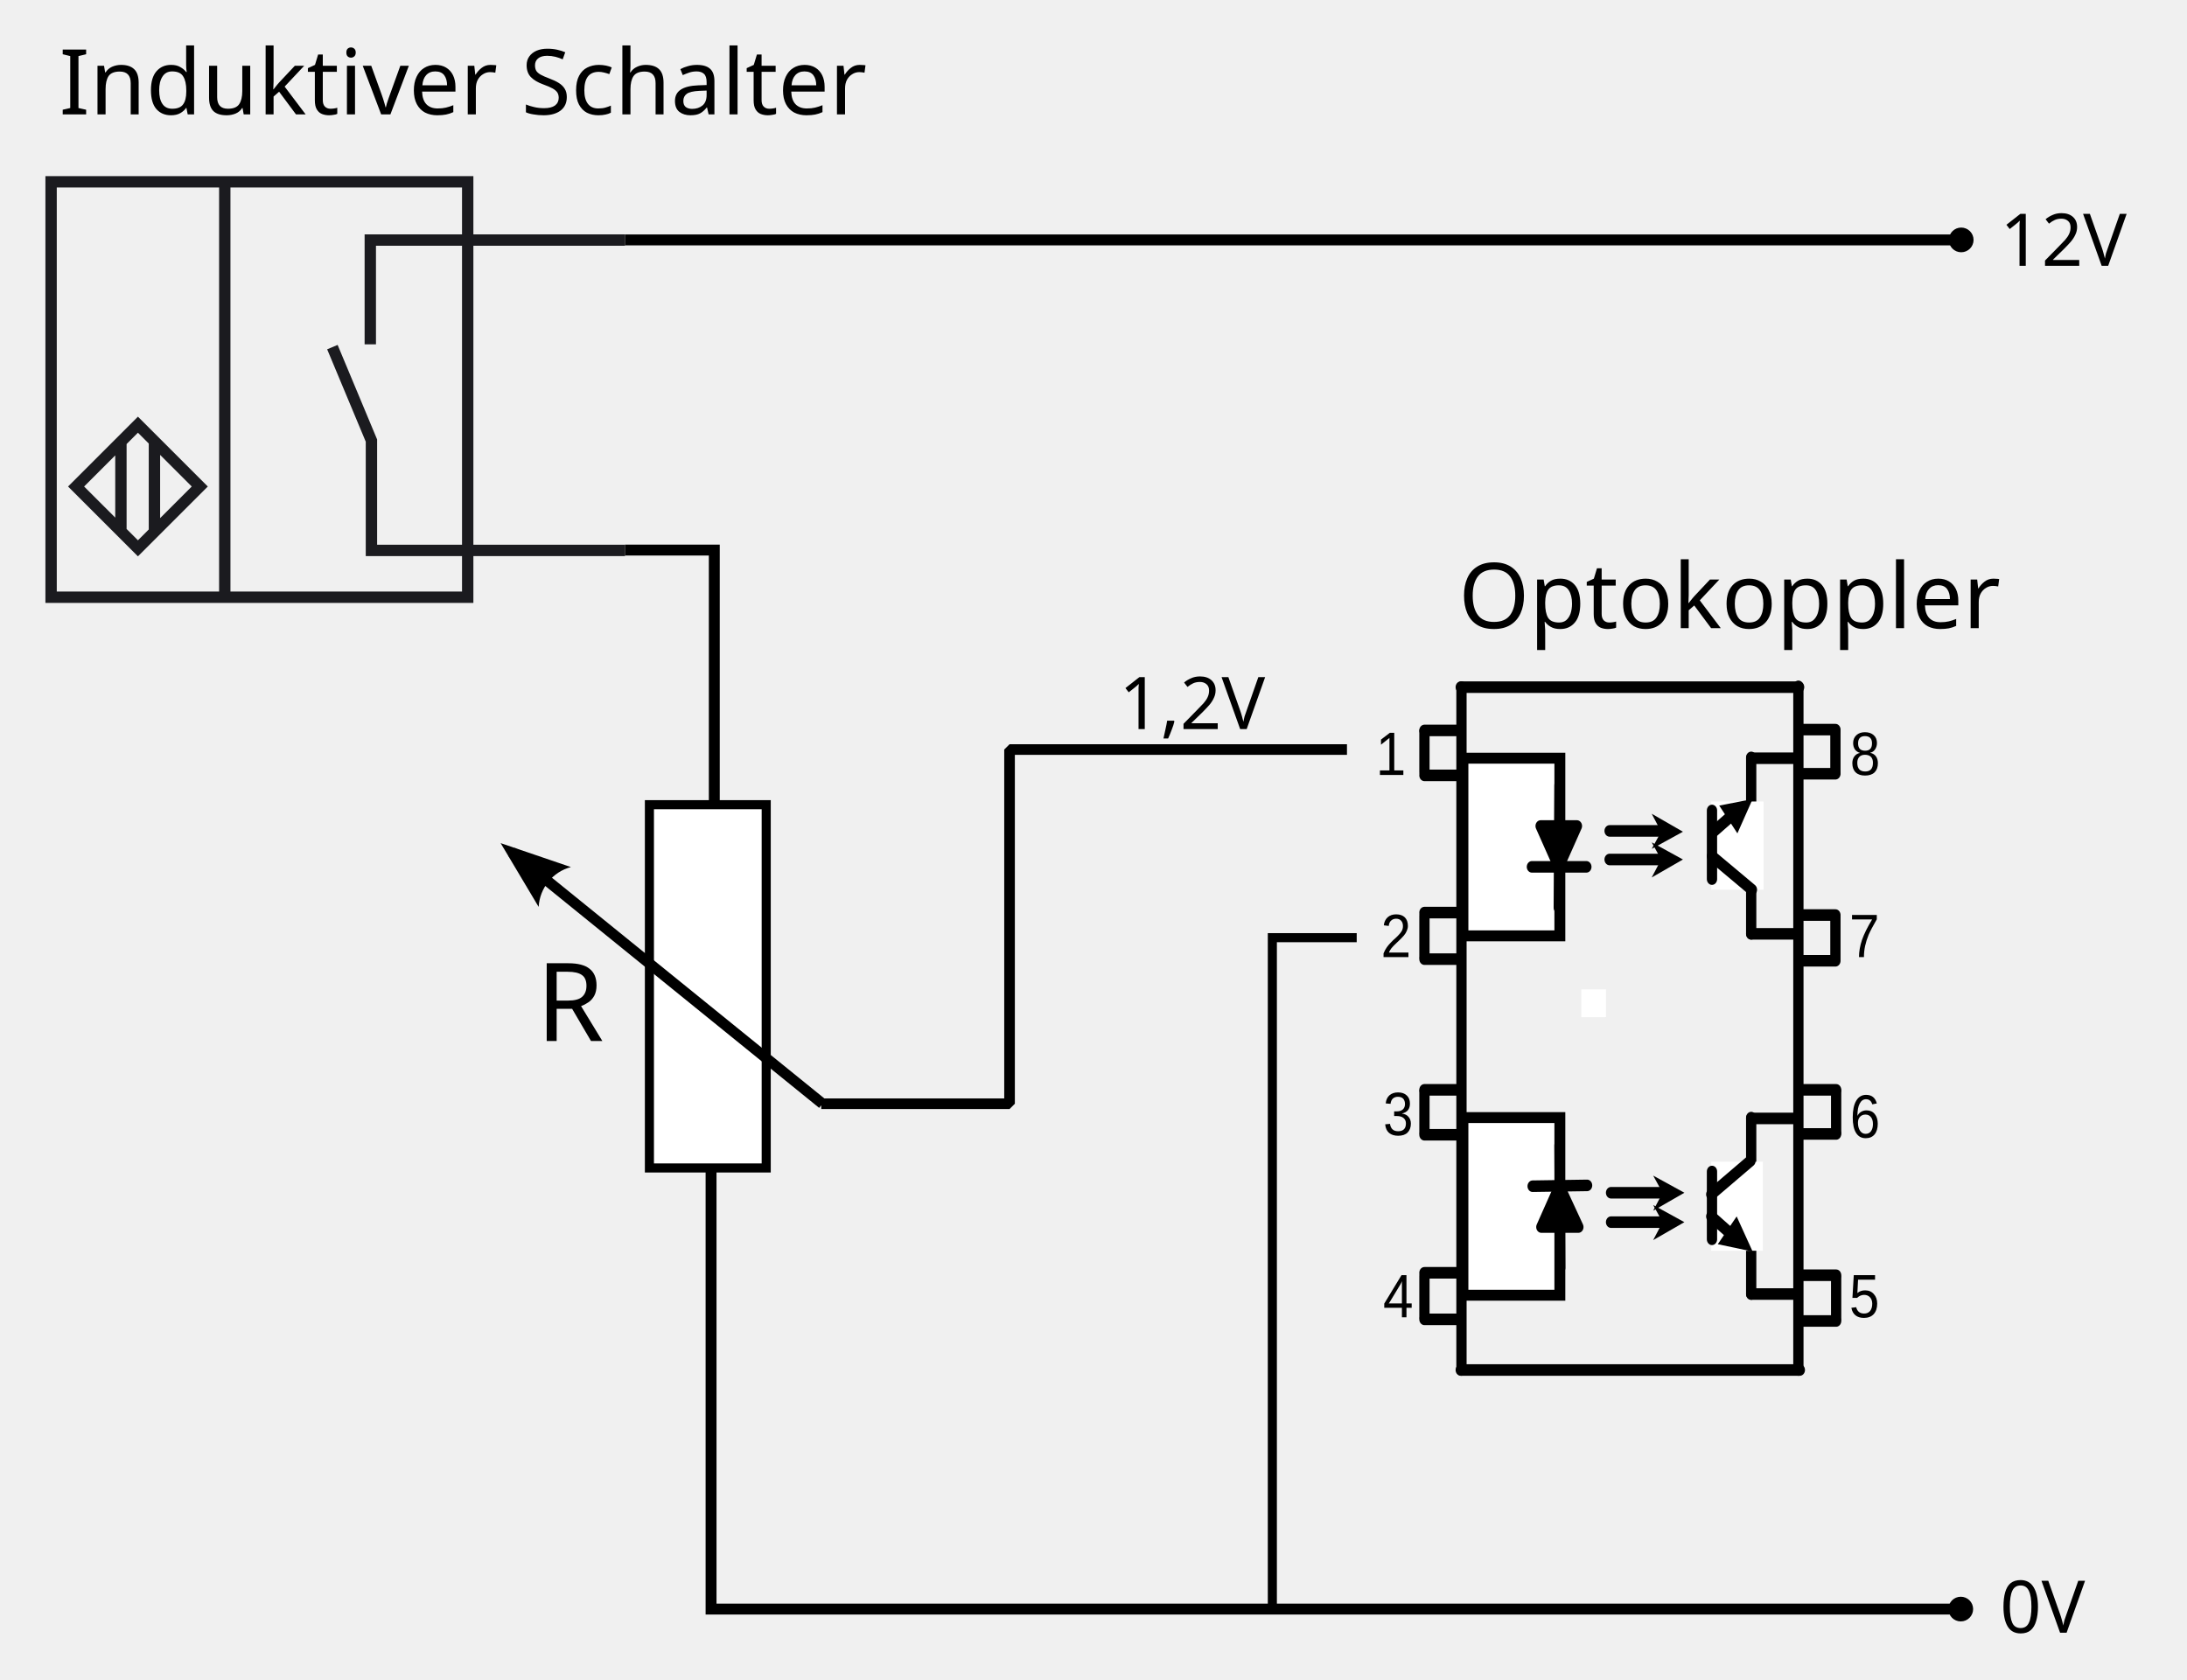
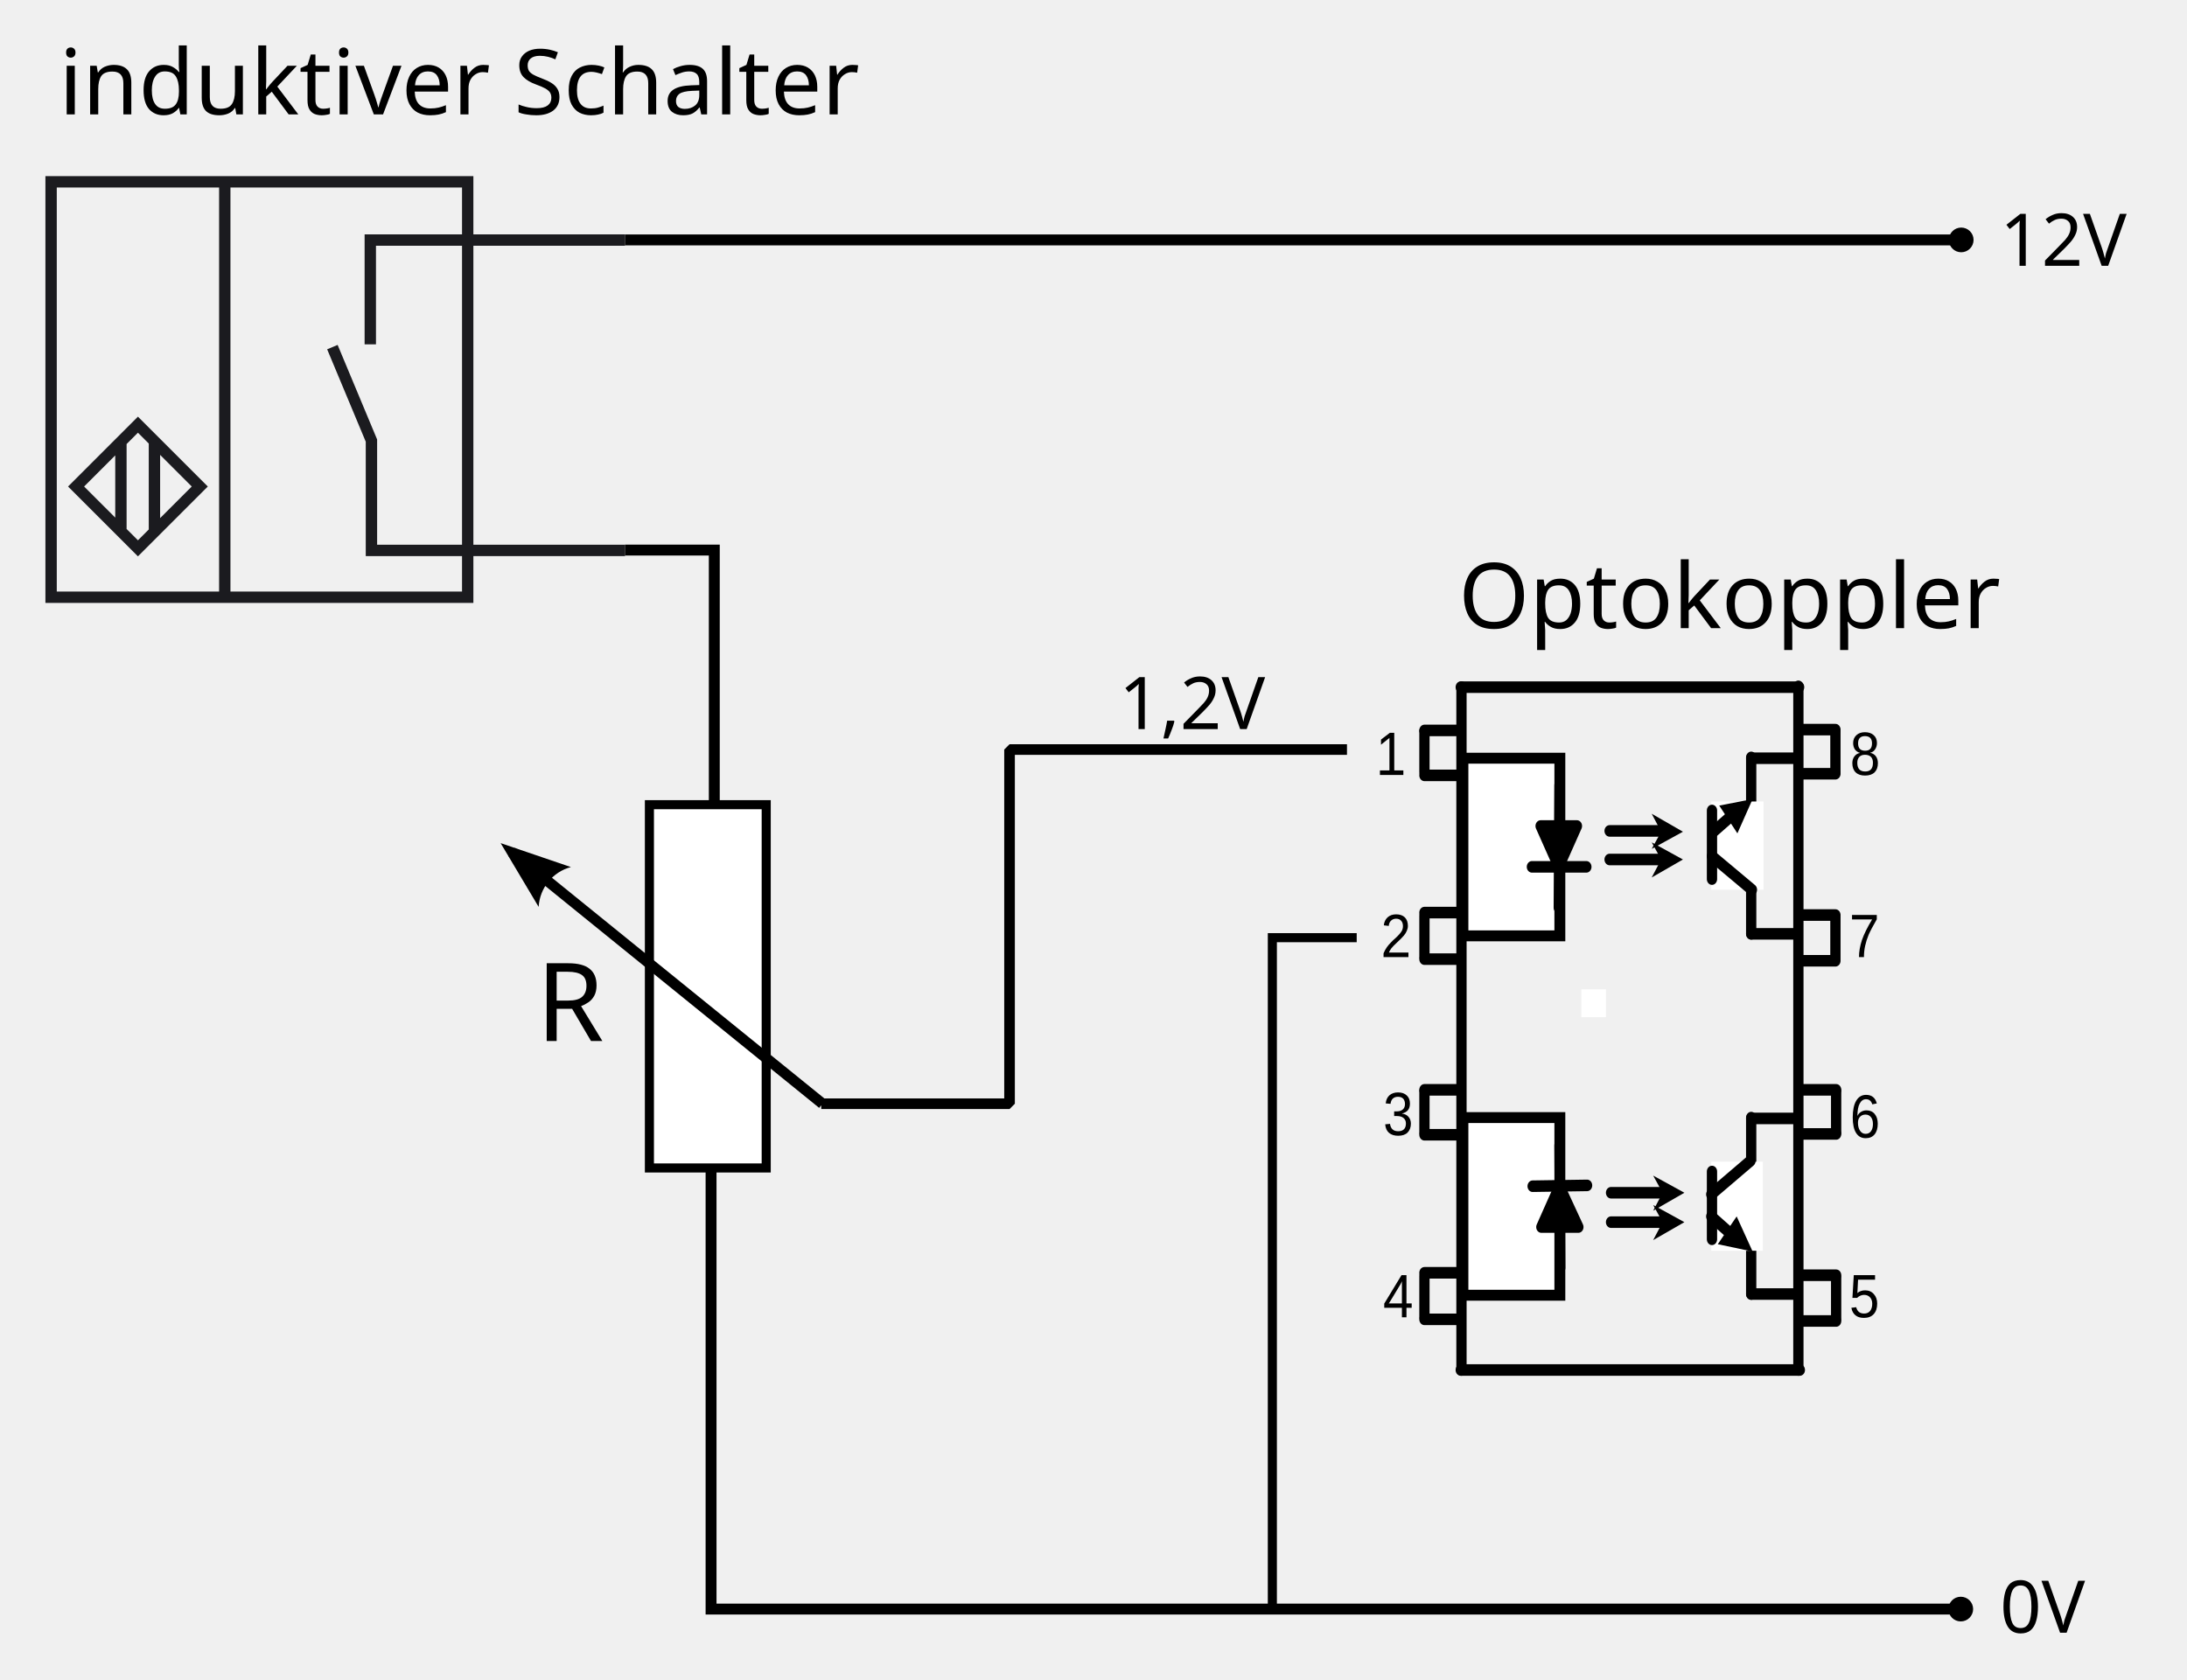
<svg xmlns="http://www.w3.org/2000/svg" width="240.739" height="184.891" id="svg8046" version="1.1">
  <defs id="defs8048">
    <marker orient="auto" refY="0" refX="0" id="Arrow2Mstart" style="overflow:visible">
      <path id="path4110" style="font-size:12px;fill-rule:evenodd;stroke-width:0.625;stroke-linejoin:round" d="M 8.719,4.034 -2.207,0.016 8.719,-4.002 c -1.745,2.372 -1.735,5.617 -6e-7,8.035 z" transform="scale(0.6,0.6)" />
    </marker>
    <marker orient="auto" refY="0" refX="0" id="Arrow2Sstart" style="overflow:visible">
      <path id="path4116" style="font-size:12px;fill-rule:evenodd;stroke-width:0.625;stroke-linejoin:round" d="M 8.719,4.034 -2.207,0.016 8.719,-4.002 c -1.745,2.372 -1.735,5.617 -6e-7,8.035 z" transform="matrix(0.3,0,0,0.3,-0.69,0)" />
    </marker>
    <marker orient="auto" refY="0" refX="0" id="DotS" style="overflow:visible">
      <path id="path4154" d="m -2.5,-1 c 0,2.76 -2.24,5 -5,5 -2.76,0 -5,-2.24 -5,-5 0,-2.76 2.24,-5 5,-5 2.76,0 5,2.24 5,5 z" style="fill-rule:evenodd;stroke:#000000;stroke-width:1pt;marker-start:none;marker-end:none" transform="matrix(0.2,0,0,0.2,1.48,0.2)" />
    </marker>
    <marker orient="auto" refY="0" refX="0" id="DotM" style="overflow:visible">
      <path id="path4151" d="m -2.5,-1 c 0,2.76 -2.24,5 -5,5 -2.76,0 -5,-2.24 -5,-5 0,-2.76 2.24,-5 5,-5 2.76,0 5,2.24 5,5 z" style="fill-rule:evenodd;stroke:#000000;stroke-width:1pt;marker-start:none;marker-end:none" transform="matrix(0.4,0,0,0.4,2.96,0.4)" />
    </marker>
    <marker orient="auto" refY="0" refX="0" id="Arrow2Lstart" style="overflow:visible">
      <path id="path4104" style="font-size:12px;fill-rule:evenodd;stroke-width:0.625;stroke-linejoin:round" d="M 8.719,4.034 -2.207,0.016 8.719,-4.002 c -1.745,2.372 -1.735,5.617 -6e-7,8.035 z" transform="matrix(1.1,0,0,1.1,1.1,0)" />
    </marker>
    <marker orient="auto" refY="0" refX="0" id="Arrow1Lstart" style="overflow:visible">
      <path id="path4086" d="M 0,0 5,-5 -12.5,0 5,5 0,0 z" style="fill-rule:evenodd;stroke:#000000;stroke-width:1pt;marker-start:none" transform="matrix(0.8,0,0,0.8,10,0)" />
    </marker>
  </defs>
  <g id="layer1" transform="translate(-243.5143,-264.4724)">
    <path d="m 294.998,330.231 -45.859,0 0,-45.737 45.859,0 z m -26.741,-45.616 0,45.616 m -2.751,-12.189 -6.808,6.806 -6.808,-6.806 6.808,-6.808 z m -8.681,-4.871 0,9.685 m 3.69,-9.685 0,9.685 m 23.76,-20.466 0,-11.485 28.05,0 m 0,34.174 -27.924,0 0,-12.094 -4.298,-10.293" style="fill:none;stroke:#1b1b1f;stroke-width:1.25;stroke-linecap:butt;stroke-linejoin:miter;stroke-miterlimit:2.613;stroke-opacity:1;stroke-dasharray:none" id="path8025" />
    <g id="g3302" transform="translate(-47.5,59.64286)" style="stroke-width:1.2;stroke-miterlimit:4;stroke-dasharray:none">
      <g transform="matrix(0.6660729,0,0,-0.74947,451.8089,280.4912)" id="g3297" style="stroke-width:1.698;stroke-miterlimit:4;stroke-dasharray:none">
        <path id="path3299" style="fill:none;stroke:#000000;stroke-width:1.698;stroke-linecap:round;stroke-linejoin:round;stroke-miterlimit:4;stroke-opacity:1;stroke-dasharray:none" d="M 0,0 55.92,0" />
      </g>
      <g transform="matrix(0.6660729,0,0,-0.74947,451.8089,355.678)" id="g3301" style="stroke-width:1.698;stroke-miterlimit:4;stroke-dasharray:none">
        <path id="path3303" style="fill:none;stroke:#000000;stroke-width:1.698;stroke-linecap:round;stroke-linejoin:round;stroke-miterlimit:4;stroke-opacity:1;stroke-dasharray:none" d="M 0,0 56.04,0" />
      </g>
      <g transform="matrix(0.6660729,0,0,-0.74947,451.8888,280.4912)" id="g3305" style="stroke-width:1.698;stroke-miterlimit:4;stroke-dasharray:none">
        <path id="path3307" style="fill:none;stroke:#000000;stroke-width:1.698;stroke-linecap:round;stroke-linejoin:round;stroke-miterlimit:4;stroke-opacity:1;stroke-dasharray:none" d="M 0,0 0,-100.32" />
      </g>
      <g transform="matrix(0.6660729,0,0,-0.74947,488.9758,280.4013)" id="g3309" style="stroke-width:1.698;stroke-miterlimit:4;stroke-dasharray:none">
        <path id="path3311" style="fill:none;stroke:#000000;stroke-width:1.698;stroke-linecap:round;stroke-linejoin:round;stroke-miterlimit:4;stroke-opacity:1;stroke-dasharray:none" d="M 0,0 0,-100.44" />
      </g>
      <g transform="matrix(0.6660729,0,0,-0.74947,447.8125,285.2578)" id="g3313" style="stroke-width:1.698;stroke-miterlimit:4;stroke-dasharray:none">
        <path id="path3315" style="fill:none;stroke:#000000;stroke-width:1.698;stroke-linecap:round;stroke-linejoin:round;stroke-miterlimit:4;stroke-opacity:1;stroke-dasharray:none" d="M 0,0 6,0" />
      </g>
      <g transform="matrix(0.6660729,0,0,-0.74947,447.8125,290.2043)" id="g3317" style="stroke-width:1.698;stroke-miterlimit:4;stroke-dasharray:none">
        <path id="path3319" style="fill:none;stroke:#000000;stroke-width:1.698;stroke-linecap:round;stroke-linejoin:round;stroke-miterlimit:4;stroke-opacity:1;stroke-dasharray:none" d="M 0,0 6,0" />
      </g>
      <g transform="matrix(0.6660729,0,0,-0.74947,489.0557,305.5835)" id="g3321" style="stroke-width:1.698;stroke-miterlimit:4;stroke-dasharray:none">
        <path id="path3323" style="fill:none;stroke:#000000;stroke-width:1.698;stroke-linecap:round;stroke-linejoin:round;stroke-miterlimit:4;stroke-opacity:1;stroke-dasharray:none" d="M 0,0 6,0" />
      </g>
      <g transform="matrix(0.6660729,0,0,-0.74947,489.0557,310.6199)" id="g3325" style="stroke-width:1.698;stroke-miterlimit:4;stroke-dasharray:none">
        <path id="path3327" style="fill:none;stroke:#000000;stroke-width:1.698;stroke-linecap:round;stroke-linejoin:round;stroke-miterlimit:4;stroke-opacity:1;stroke-dasharray:none" d="M 0,0 6,0" />
      </g>
      <g transform="matrix(0.6660729,0,0,-0.74947,489.0557,285.1679)" id="g3329" style="stroke-width:1.698;stroke-miterlimit:4;stroke-dasharray:none">
        <path id="path3331" style="fill:none;stroke:#000000;stroke-width:1.698;stroke-linecap:round;stroke-linejoin:round;stroke-miterlimit:4;stroke-opacity:1;stroke-dasharray:none" d="M 0,0 6,0" />
      </g>
      <g transform="matrix(0.6660729,0,0,-0.74947,489.0557,290.0245)" id="g3333" style="stroke-width:1.698;stroke-miterlimit:4;stroke-dasharray:none">
        <path id="path3335" style="fill:none;stroke:#000000;stroke-width:1.698;stroke-linecap:round;stroke-linejoin:round;stroke-miterlimit:4;stroke-opacity:1;stroke-dasharray:none" d="M 0,0 6,0" />
      </g>
      <g transform="matrix(0.6660729,0,0,-0.74947,447.8125,305.3136)" id="g3337" style="stroke-width:1.698;stroke-miterlimit:4;stroke-dasharray:none">
        <path id="path3339" style="fill:none;stroke:#000000;stroke-width:1.698;stroke-linecap:round;stroke-linejoin:round;stroke-miterlimit:4;stroke-opacity:1;stroke-dasharray:none" d="M 0,0 6,0" />
      </g>
      <g transform="matrix(0.6660729,0,0,-0.74947,447.8125,310.44)" id="g3341" style="stroke-width:1.698;stroke-miterlimit:4;stroke-dasharray:none">
        <path id="path3343" style="fill:none;stroke:#000000;stroke-width:1.698;stroke-linecap:round;stroke-linejoin:round;stroke-miterlimit:4;stroke-opacity:1;stroke-dasharray:none" d="M 0,0 6,0" />
      </g>
      <g transform="matrix(0.6660729,0,0,-0.74947,493.0521,305.8533)" id="g3345" style="stroke-width:1.698;stroke-miterlimit:4;stroke-dasharray:none">
        <path id="path3347" style="fill:none;stroke:#000000;stroke-width:1.698;stroke-linecap:round;stroke-linejoin:round;stroke-miterlimit:4;stroke-opacity:1;stroke-dasharray:none" d="M 0,0 0,-6" />
      </g>
      <g transform="matrix(0.6660729,0,0,-0.74947,447.8125,305.6734)" id="g3349" style="stroke-width:1.698;stroke-miterlimit:4;stroke-dasharray:none">
        <path id="path3351" style="fill:none;stroke:#000000;stroke-width:1.698;stroke-linecap:round;stroke-linejoin:round;stroke-miterlimit:4;stroke-opacity:1;stroke-dasharray:none" d="M 0,0 0,-6" />
      </g>
      <g transform="matrix(0.6660729,0,0,-0.74947,447.8125,285.3478)" id="g3353" style="stroke-width:1.698;stroke-miterlimit:4;stroke-dasharray:none">
        <path id="path3355" style="fill:none;stroke:#000000;stroke-width:1.698;stroke-linecap:round;stroke-linejoin:round;stroke-miterlimit:4;stroke-opacity:1;stroke-dasharray:none" d="M 0,0 0,-6" />
      </g>
      <g transform="matrix(0.6660729,0,0,-0.74947,493.0521,285.3478)" id="g3357" style="stroke-width:1.698;stroke-miterlimit:4;stroke-dasharray:none">
        <path id="path3359" style="fill:none;stroke:#000000;stroke-width:1.698;stroke-linecap:round;stroke-linejoin:round;stroke-miterlimit:4;stroke-opacity:1;stroke-dasharray:none" d="M 0,0 0,-6" />
      </g>
      <path id="path3361" style="fill:#ffffff;fill-opacity:1;fill-rule:nonzero;stroke:none" d="m 465.077,316.825 2.718,0 0,-3.058 -2.718,0 0,3.058 z" />
      <text transform="scale(0.9427222,1.060758)" id="text3363" x="469.34" y="273.539" style="font-size:8.479px;stroke-width:1.2;stroke-miterlimit:4;stroke-dasharray:none">
        <tspan id="tspan3365" y="273.539" x="469.34" style="font-size:6.36px;font-variant:normal;font-weight:normal;font-stretch:normal;writing-mode:lr-tb;fill:#000000;fill-opacity:1;fill-rule:nonzero;stroke:none;font-family:Arial;-inkscape-font-specification:ArialMT">1</tspan>
      </text>
      <text transform="scale(0.9427222,1.060758)" id="text3367" x="469.933" y="292.447" style="font-size:8.479px;stroke-width:1.2;stroke-miterlimit:4;stroke-dasharray:none">
        <tspan id="tspan3369" y="292.447" x="469.933" style="font-size:6.36px;font-variant:normal;font-weight:normal;font-stretch:normal;writing-mode:lr-tb;fill:#000000;fill-opacity:1;fill-rule:nonzero;stroke:none;font-family:Arial;-inkscape-font-specification:ArialMT">2</tspan>
      </text>
      <text transform="scale(0.9427222,1.060758)" id="text3371" x="524.62" y="292.447" style="font-size:8.479px;stroke-width:1.2;stroke-miterlimit:4;stroke-dasharray:none">
        <tspan id="tspan3373" y="292.447" x="524.62" style="font-size:6.36px;font-variant:normal;font-weight:normal;font-stretch:normal;writing-mode:lr-tb;fill:#000000;fill-opacity:1;fill-rule:nonzero;stroke:none;font-family:Arial;-inkscape-font-specification:ArialMT">7</tspan>
      </text>
      <text transform="scale(0.9427222,1.060758)" id="text3375" x="524.705" y="273.539" style="font-size:8.479px;stroke-width:1.2;stroke-miterlimit:4;stroke-dasharray:none">
        <tspan id="tspan3377" y="273.539" x="524.705" style="font-size:6.36px;font-variant:normal;font-weight:normal;font-stretch:normal;writing-mode:lr-tb;fill:#000000;fill-opacity:1;fill-rule:nonzero;stroke:none;font-family:Arial;-inkscape-font-specification:ArialMT">8</tspan>
      </text>
      <g transform="matrix(0.6660729,0,0,-0.74947,468.1943,296.32)" id="g3379" style="stroke-width:1.698;stroke-miterlimit:4;stroke-dasharray:none">
        <path id="path3381" style="fill:none;stroke:#000000;stroke-width:1.698;stroke-linecap:round;stroke-linejoin:round;stroke-miterlimit:4;stroke-opacity:1;stroke-dasharray:none" d="M 0,0 8.76,0" />
      </g>
      <g transform="matrix(0.6660729,0,0,-0.74947,472.8302,298.2986)" id="g3383" style="stroke-width:1.698;stroke-miterlimit:4;stroke-dasharray:none">
        <path id="path3385" style="fill:#000000;fill-opacity:1;fill-rule:evenodd;stroke:none" d="M 0,0 5.16,2.52 0,5.16 1.56,2.52" />
      </g>
      <g transform="matrix(0.6660729,0,0,-0.74947,468.1943,299.4678)" id="g3387" style="stroke-width:1.698;stroke-miterlimit:4;stroke-dasharray:none">
        <path id="path3389" style="fill:none;stroke:#000000;stroke-width:1.698;stroke-linecap:round;stroke-linejoin:round;stroke-miterlimit:4;stroke-opacity:1;stroke-dasharray:none" d="M 0,0 8.76,0" />
      </g>
      <g transform="matrix(0.6660729,0,0,-0.74947,472.8302,301.4464)" id="g3391" style="stroke-width:1.698;stroke-miterlimit:4;stroke-dasharray:none">
        <path id="path3393" style="fill:#000000;fill-opacity:1;fill-rule:evenodd;stroke:none" d="M 0,0 5.16,2.64 0,5.16 1.56,2.64" />
      </g>
      <path id="path3395" style="fill:#ffffff;fill-opacity:1;fill-rule:evenodd;stroke:#000000;stroke-width:1.2;stroke-linecap:round;stroke-linejoin:miter;stroke-miterlimit:4;stroke-opacity:1;stroke-dasharray:none" d="m 462.719,288.316 -10.67,0 0,19.561 10.67,0 0,-19.561 z" />
      <g transform="matrix(0.6660729,0,0,-0.74947,462.5993,300.2772)" id="g3397" style="stroke-width:1.698;stroke-miterlimit:4;stroke-dasharray:none">
        <path id="path3399" style="fill:#000000;fill-opacity:1;fill-rule:evenodd;stroke:#000000;stroke-width:1.698;stroke-linecap:round;stroke-linejoin:round;stroke-miterlimit:4;stroke-opacity:1;stroke-dasharray:none" d="M 0,0 -3,6 3,6 0,0 z" />
      </g>
      <g transform="matrix(0.6660729,0,0,-0.74947,459.6419,300.2772)" id="g3401" style="stroke-width:1.698;stroke-miterlimit:4;stroke-dasharray:none">
        <path id="path3403" style="fill:none;stroke:#000000;stroke-width:1.698;stroke-linecap:round;stroke-linejoin:round;stroke-miterlimit:4;stroke-opacity:1;stroke-dasharray:none" d="M 0,0 9,0" />
      </g>
      <g transform="matrix(0.6660729,0,0,-0.74947,462.5993,304.774)" id="g3405" style="stroke-width:1.698;stroke-miterlimit:4;stroke-dasharray:none">
        <path id="path3407" style="fill:none;stroke:#000000;stroke-width:1.698;stroke-linecap:round;stroke-linejoin:round;stroke-miterlimit:4;stroke-opacity:1;stroke-dasharray:none" d="M 0,0 0.12,18" />
      </g>
      <g transform="matrix(0.6660729,0,0,-0.74947,488.736,347.3139)" id="g3409" style="stroke-width:1.698;stroke-miterlimit:4;stroke-dasharray:none">
        <path id="path3411" style="fill:none;stroke:#000000;stroke-width:1.698;stroke-linecap:round;stroke-linejoin:round;stroke-miterlimit:4;stroke-opacity:1;stroke-dasharray:none" d="M 0,0 -7.44,0" />
      </g>
      <g transform="matrix(0.6660729,0,0,-0.74947,483.7804,327.8877)" id="g3413" style="stroke-width:1.698;stroke-miterlimit:4;stroke-dasharray:none">
        <path id="path3415" style="fill:none;stroke:#000000;stroke-width:1.698;stroke-linecap:round;stroke-linejoin:round;stroke-miterlimit:4;stroke-opacity:1;stroke-dasharray:none" d="M 0,0 0,-25.92" />
      </g>
      <path id="path3417" style="fill:#ffffff;fill-opacity:1;fill-rule:nonzero;stroke:none" d="m 479.384,342.547 5.675,0 0,-9.803 -5.675,0 0,9.803 z" />
      <g transform="matrix(0.6660729,0,0,-0.74947,479.4643,333.8235)" id="g3419" style="stroke-width:1.698;stroke-miterlimit:4;stroke-dasharray:none">
        <path id="path3421" style="fill:none;stroke:#000000;stroke-width:1.698;stroke-linecap:round;stroke-linejoin:round;stroke-miterlimit:4;stroke-opacity:1;stroke-dasharray:none" d="M 0,0 0,-9.96" />
      </g>
      <g transform="matrix(0.6660729,0,0,-0.74947,483.7005,332.6543)" id="g3423" style="stroke-width:1.698;stroke-miterlimit:4;stroke-dasharray:none">
        <path id="path3425" style="fill:none;stroke:#000000;stroke-width:1.698;stroke-linecap:round;stroke-linejoin:round;stroke-miterlimit:4;stroke-opacity:1;stroke-dasharray:none" d="M 0,0 -6.48,-4.92" />
      </g>
      <g transform="matrix(0.6660729,0,0,-0.74947,479.3843,338.77)" id="g3427" style="stroke-width:1.698;stroke-miterlimit:4;stroke-dasharray:none">
        <path id="path3429" style="fill:none;stroke:#000000;stroke-width:1.698;stroke-linecap:round;stroke-linejoin:round;stroke-miterlimit:4;stroke-opacity:1;stroke-dasharray:none" d="M 0,0 2.88,-2.28" />
      </g>
      <g transform="matrix(0.6660729,0,0,-0.74947,480.1037,341.8278)" id="g3431" style="stroke-width:1.698;stroke-miterlimit:4;stroke-dasharray:none">
        <path id="path3433" style="fill:#000000;fill-opacity:1;fill-rule:evenodd;stroke:none" d="M 0,0 5.76,-1.08 3.12,4.08" />
      </g>
      <g transform="matrix(0.6660729,0,0,-0.74947,488.6561,327.9776)" id="g3435" style="stroke-width:1.698;stroke-miterlimit:4;stroke-dasharray:none">
        <path id="path3437" style="fill:none;stroke:#000000;stroke-width:1.698;stroke-linecap:round;stroke-linejoin:round;stroke-miterlimit:4;stroke-opacity:1;stroke-dasharray:none" d="M 0,0 -7.32,0" />
      </g>
      <g transform="matrix(0.6660729,0,0,-0.74947,488.736,307.652)" id="g3439" style="stroke-width:1.698;stroke-miterlimit:4;stroke-dasharray:none">
        <path id="path3441" style="fill:none;stroke:#000000;stroke-width:1.698;stroke-linecap:round;stroke-linejoin:round;stroke-miterlimit:4;stroke-opacity:1;stroke-dasharray:none" d="M 0,0 -7.44,0" />
      </g>
      <g transform="matrix(0.6660729,0,0,-0.74947,483.7804,288.2257)" id="g3443" style="stroke-width:1.698;stroke-miterlimit:4;stroke-dasharray:none">
        <path id="path3445" style="fill:none;stroke:#000000;stroke-width:1.698;stroke-linecap:round;stroke-linejoin:round;stroke-miterlimit:4;stroke-opacity:1;stroke-dasharray:none" d="M 0,0 0,-25.92" />
      </g>
      <path id="path3447" style="fill:#ffffff;fill-opacity:1;fill-rule:nonzero;stroke:none" d="m 479.384,302.795 5.755,0 0,-9.713 -5.755,0 0,9.713 z" />
      <g transform="matrix(0.6660729,0,0,-0.74947,479.4643,294.0716)" id="g3449" style="stroke-width:1.698;stroke-miterlimit:4;stroke-dasharray:none">
        <path id="path3451" style="fill:none;stroke:#000000;stroke-width:1.698;stroke-linecap:round;stroke-linejoin:round;stroke-miterlimit:4;stroke-opacity:1;stroke-dasharray:none" d="M 0,0 0,-10.08" />
      </g>
      <g transform="matrix(0.6660729,0,0,-0.74947,481.4625,294.7911)" id="g3453" style="stroke-width:1.698;stroke-miterlimit:4;stroke-dasharray:none">
        <path id="path3455" style="fill:none;stroke:#000000;stroke-width:1.698;stroke-linecap:round;stroke-linejoin:round;stroke-miterlimit:4;stroke-opacity:1;stroke-dasharray:none" d="M 0,0 -2.76,-2.16" />
      </g>
      <g transform="matrix(0.6660729,0,0,-0.74947,482.2618,296.5898)" id="g3457" style="stroke-width:1.698;stroke-miterlimit:4;stroke-dasharray:none">
        <path id="path3459" style="fill:#000000;fill-opacity:1;fill-rule:evenodd;stroke:none" d="M 0,0 2.52,5.04 -3,4.08" />
      </g>
      <g transform="matrix(0.6660729,0,0,-0.74947,479.4643,299.108)" id="g3461" style="stroke-width:1.698;stroke-miterlimit:4;stroke-dasharray:none">
        <path id="path3463" style="fill:none;stroke:#000000;stroke-width:1.698;stroke-linecap:round;stroke-linejoin:round;stroke-miterlimit:4;stroke-opacity:1;stroke-dasharray:none" d="M 0,0 6.6,-4.92" />
      </g>
      <g transform="matrix(0.6660729,0,0,-0.74947,488.736,288.3157)" id="g3465" style="stroke-width:1.698;stroke-miterlimit:4;stroke-dasharray:none">
        <path id="path3467" style="fill:none;stroke:#000000;stroke-width:1.698;stroke-linecap:round;stroke-linejoin:round;stroke-miterlimit:4;stroke-opacity:1;stroke-dasharray:none" d="M 0,0 -7.44,0" />
      </g>
      <g transform="matrix(0.6660729,0,0,-0.74947,447.8125,324.8298)" id="g3469" style="stroke-width:1.698;stroke-miterlimit:4;stroke-dasharray:none">
        <path id="path3471" style="fill:none;stroke:#000000;stroke-width:1.698;stroke-linecap:round;stroke-linejoin:round;stroke-miterlimit:4;stroke-opacity:1;stroke-dasharray:none" d="M 0,0 6,0" />
      </g>
      <g transform="matrix(0.6660729,0,0,-0.74947,447.8125,329.7763)" id="g3473" style="stroke-width:1.698;stroke-miterlimit:4;stroke-dasharray:none">
        <path id="path3475" style="fill:none;stroke:#000000;stroke-width:1.698;stroke-linecap:round;stroke-linejoin:round;stroke-miterlimit:4;stroke-opacity:1;stroke-dasharray:none" d="M 0,0 6,0" />
      </g>
      <g transform="matrix(0.6660729,0,0,-0.74947,489.1356,345.2454)" id="g3477" style="stroke-width:1.698;stroke-miterlimit:4;stroke-dasharray:none">
        <path id="path3479" style="fill:none;stroke:#000000;stroke-width:1.698;stroke-linecap:round;stroke-linejoin:round;stroke-miterlimit:4;stroke-opacity:1;stroke-dasharray:none" d="M 0,0 6,0" />
      </g>
      <g transform="matrix(0.6660729,0,0,-0.74947,489.1356,350.2818)" id="g3481" style="stroke-width:1.698;stroke-miterlimit:4;stroke-dasharray:none">
        <path id="path3483" style="fill:none;stroke:#000000;stroke-width:1.698;stroke-linecap:round;stroke-linejoin:round;stroke-miterlimit:4;stroke-opacity:1;stroke-dasharray:none" d="M 0,0 6,0" />
      </g>
      <g transform="matrix(0.6660729,0,0,-0.74947,489.1356,324.8298)" id="g3485" style="stroke-width:1.698;stroke-miterlimit:4;stroke-dasharray:none">
        <path id="path3487" style="fill:none;stroke:#000000;stroke-width:1.698;stroke-linecap:round;stroke-linejoin:round;stroke-miterlimit:4;stroke-opacity:1;stroke-dasharray:none" d="M 0,0 6,0" />
      </g>
      <g transform="matrix(0.6660729,0,0,-0.74947,489.1356,329.6864)" id="g3489" style="stroke-width:1.698;stroke-miterlimit:4;stroke-dasharray:none">
        <path id="path3491" style="fill:none;stroke:#000000;stroke-width:1.698;stroke-linecap:round;stroke-linejoin:round;stroke-miterlimit:4;stroke-opacity:1;stroke-dasharray:none" d="M 0,0 6,0" />
      </g>
      <g transform="matrix(0.6660729,0,0,-0.74947,447.8125,344.9756)" id="g3493" style="stroke-width:1.698;stroke-miterlimit:4;stroke-dasharray:none">
        <path id="path3495" style="fill:none;stroke:#000000;stroke-width:1.698;stroke-linecap:round;stroke-linejoin:round;stroke-miterlimit:4;stroke-opacity:1;stroke-dasharray:none" d="M 0,0 6,0" />
      </g>
      <g transform="matrix(0.6660729,0,0,-0.74947,447.8125,350.102)" id="g3497" style="stroke-width:1.698;stroke-miterlimit:4;stroke-dasharray:none">
        <path id="path3499" style="fill:none;stroke:#000000;stroke-width:1.698;stroke-linecap:round;stroke-linejoin:round;stroke-miterlimit:4;stroke-opacity:1;stroke-dasharray:none" d="M 0,0 6,0" />
      </g>
      <g transform="matrix(0.6660729,0,0,-0.74947,493.1321,345.5152)" id="g3501" style="stroke-width:1.698;stroke-miterlimit:4;stroke-dasharray:none">
        <path id="path3503" style="fill:none;stroke:#000000;stroke-width:1.698;stroke-linecap:round;stroke-linejoin:round;stroke-miterlimit:4;stroke-opacity:1;stroke-dasharray:none" d="M 0,0 0,-6" />
      </g>
      <g transform="matrix(0.6660729,0,0,-0.74947,447.8125,345.3353)" id="g3505" style="stroke-width:1.698;stroke-miterlimit:4;stroke-dasharray:none">
        <path id="path3507" style="fill:none;stroke:#000000;stroke-width:1.698;stroke-linecap:round;stroke-linejoin:round;stroke-miterlimit:4;stroke-opacity:1;stroke-dasharray:none" d="M 0,0 0,-6" />
      </g>
      <g transform="matrix(0.6660729,0,0,-0.74947,447.8125,325.0097)" id="g3509" style="stroke-width:1.698;stroke-miterlimit:4;stroke-dasharray:none">
        <path id="path3511" style="fill:none;stroke:#000000;stroke-width:1.698;stroke-linecap:round;stroke-linejoin:round;stroke-miterlimit:4;stroke-opacity:1;stroke-dasharray:none" d="M 0,0 0,-6" />
      </g>
      <g transform="matrix(0.6660729,0,0,-0.74947,493.1321,325.0097)" id="g3513" style="stroke-width:1.698;stroke-miterlimit:4;stroke-dasharray:none">
        <path id="path3515" style="fill:none;stroke:#000000;stroke-width:1.698;stroke-linecap:round;stroke-linejoin:round;stroke-miterlimit:4;stroke-opacity:1;stroke-dasharray:none" d="M 0,0 0,-6" />
      </g>
      <text transform="scale(0.9427222,1.060758)" id="text3517" x="470.188" y="310.93" style="font-size:8.479px;stroke-width:1.2;stroke-miterlimit:4;stroke-dasharray:none">
        <tspan id="tspan3519" y="310.93" x="470.188" style="font-size:6.36px;font-variant:normal;font-weight:normal;font-stretch:normal;writing-mode:lr-tb;fill:#000000;fill-opacity:1;fill-rule:nonzero;stroke:none;font-family:Arial;-inkscape-font-specification:ArialMT">3</tspan>
      </text>
      <text transform="scale(0.9427222,1.060758)" id="text3521" x="470.188" y="329.837" style="font-size:8.479px;stroke-width:1.2;stroke-miterlimit:4;stroke-dasharray:none">
        <tspan id="tspan3523" y="329.837" x="470.188" style="font-size:6.36px;font-variant:normal;font-weight:normal;font-stretch:normal;writing-mode:lr-tb;fill:#000000;fill-opacity:1;fill-rule:nonzero;stroke:none;font-family:Arial;-inkscape-font-specification:ArialMT">4</tspan>
      </text>
      <text transform="scale(0.9427222,1.060758)" id="text3525" x="524.62" y="329.837" style="font-size:8.479px;stroke-width:1.2;stroke-miterlimit:4;stroke-dasharray:none">
        <tspan id="tspan3527" y="329.837" x="524.62" style="font-size:6.36px;font-variant:normal;font-weight:normal;font-stretch:normal;writing-mode:lr-tb;fill:#000000;fill-opacity:1;fill-rule:nonzero;stroke:none;font-family:Arial;-inkscape-font-specification:ArialMT">5</tspan>
      </text>
      <text transform="scale(0.9427222,1.060758)" id="text3529" x="524.705" y="311.184" style="font-size:8.479px;stroke-width:1.2;stroke-miterlimit:4;stroke-dasharray:none">
        <tspan id="tspan3531" y="311.184" x="524.705" style="font-size:6.36px;font-variant:normal;font-weight:normal;font-stretch:normal;writing-mode:lr-tb;fill:#000000;fill-opacity:1;fill-rule:nonzero;stroke:none;font-family:Arial;-inkscape-font-specification:ArialMT">6</tspan>
      </text>
      <g transform="matrix(0.6660729,0,0,-0.74947,468.3542,336.1618)" id="g3533" style="stroke-width:1.698;stroke-miterlimit:4;stroke-dasharray:none">
        <path id="path3535" style="fill:none;stroke:#000000;stroke-width:1.698;stroke-linecap:round;stroke-linejoin:round;stroke-miterlimit:4;stroke-opacity:1;stroke-dasharray:none" d="M 0,0 8.76,0" />
      </g>
      <g transform="matrix(0.6660729,0,0,-0.74947,472.99,338.1404)" id="g3537" style="stroke-width:1.698;stroke-miterlimit:4;stroke-dasharray:none">
        <path id="path3539" style="fill:#000000;fill-opacity:1;fill-rule:evenodd;stroke:none" d="M 0,0 5.16,2.64 0,5.16 1.56,2.64" />
      </g>
      <g transform="matrix(0.6660729,0,0,-0.74947,468.3542,339.3995)" id="g3541" style="stroke-width:1.698;stroke-miterlimit:4;stroke-dasharray:none">
        <path id="path3543" style="fill:none;stroke:#000000;stroke-width:1.698;stroke-linecap:round;stroke-linejoin:round;stroke-miterlimit:4;stroke-opacity:1;stroke-dasharray:none" d="M 0,0 8.76,0" />
      </g>
      <g transform="matrix(0.6660729,0,0,-0.74947,472.99,341.3781)" id="g3545" style="stroke-width:1.698;stroke-miterlimit:4;stroke-dasharray:none">
        <path id="path3547" style="fill:#000000;fill-opacity:1;fill-rule:evenodd;stroke:none" d="M 0,0 5.16,2.64 0,5.16 1.56,2.64" />
      </g>
      <path id="path3549" style="fill:#ffffff;fill-opacity:1;fill-rule:evenodd;stroke:#000000;stroke-width:1.2;stroke-linecap:round;stroke-linejoin:miter;stroke-miterlimit:4;stroke-opacity:1;stroke-dasharray:none" d="m 462.719,327.888 -10.67,0 0,19.561 10.67,0 0,-19.561 z" />
      <g transform="matrix(0.6660729,0,0,-0.74947,462.6792,335.4423)" id="g3551" style="stroke-width:1.698;stroke-miterlimit:4;stroke-dasharray:none">
        <path id="path3553" style="fill:#000000;fill-opacity:1;fill-rule:evenodd;stroke:#000000;stroke-width:1.698;stroke-linecap:round;stroke-linejoin:round;stroke-miterlimit:4;stroke-opacity:1;stroke-dasharray:none" d="M 0,0 -3,-6 3.12,-6 0,0 z" />
      </g>
      <g transform="matrix(0.6660729,0,0,-0.74947,459.7219,335.4423)" id="g3555" style="stroke-width:1.698;stroke-miterlimit:4;stroke-dasharray:none">
        <path id="path3557" style="fill:none;stroke:#000000;stroke-width:1.698;stroke-linecap:round;stroke-linejoin:round;stroke-miterlimit:4;stroke-opacity:1;stroke-dasharray:none" d="M 0,0 9,0.12" />
      </g>
      <g transform="matrix(0.6660729,0,0,-0.74947,462.6792,330.9455)" id="g3559" style="stroke-width:1.698;stroke-miterlimit:4;stroke-dasharray:none">
        <path id="path3561" style="fill:none;stroke:#000000;stroke-width:1.698;stroke-linecap:round;stroke-linejoin:round;stroke-miterlimit:4;stroke-opacity:1;stroke-dasharray:none" d="M 0,0 0.12,-18" />
      </g>
    </g>
    <path style="fill:none;stroke:#000000;stroke-width:1.2;stroke-linecap:butt;stroke-linejoin:miter;stroke-miterlimit:4;stroke-opacity:1;stroke-dasharray:none;marker-start:url(#DotS)" d="m 459.375,290.889 -137.768,0 0,0 -9.286,0" id="path3438" />
    <rect style="fill:#ffffff;fill-opacity:1;stroke:#000000;stroke-opacity:1" id="rect3307" width="12.857" height="40" x="315" y="353.076" />
    <path style="fill:none;stroke:#000000;stroke-width:1.2;stroke-linecap:butt;stroke-linejoin:miter;stroke-miterlimit:4;stroke-opacity:1;stroke-dasharray:none" d="m 312.321,325.041 9.821,0 0,27.857" id="path4077" />
    <path style="fill:none;stroke:#000000;stroke-width:1.2;stroke-linecap:butt;stroke-linejoin:miter;stroke-miterlimit:4;stroke-opacity:1;stroke-dasharray:none;marker-end:url(#DotS)" d="m 321.786,393.076 0,48.571 137.589,0" id="path4079" />
    <path style="fill:none;stroke:#000000;stroke-width:1.17;stroke-linecap:butt;stroke-linejoin:miter;stroke-miterlimit:1;stroke-opacity:1;stroke-dasharray:none;marker-start:url(#Arrow2Mstart)" d="m 299.834,358.275 34.219,27.73 -0.139,0 0,0 12.221,0 8.507,0 0,-39 37.143,0" id="path4081" />
    <path style="fill:none;stroke:#000000;stroke-width:1px;stroke-linecap:butt;stroke-linejoin:miter;stroke-opacity:1" d="m 392.857,367.719 -9.286,0 0,73.571" id="path4713" />
    <text xml:space="preserve" style="font-size:40px;font-style:normal;font-weight:normal;line-height:125%;letter-spacing:0px;word-spacing:0px;fill:#000000;fill-opacity:1;stroke:none;font-family:Sans" x="463.66" y="293.738" id="text5667">
      <tspan id="tspan5669" x="463.66" y="293.738" style="font-size:8px">12V</tspan>
    </text>
    <text id="text5671" y="444.25" x="463.66" style="font-size:40px;font-style:normal;font-weight:normal;line-height:125%;letter-spacing:0px;word-spacing:0px;fill:#000000;fill-opacity:1;stroke:none;font-family:Sans" xml:space="preserve">
      <tspan style="font-size:8px" y="444.25" x="463.66" id="tspan5673">0V</tspan>
    </text>
    <text xml:space="preserve" style="font-size:40px;font-style:normal;font-weight:normal;line-height:125%;letter-spacing:0px;word-spacing:0px;fill:#000000;fill-opacity:1;stroke:none;font-family:Sans" x="250.013" y="277.07" id="text5675">
-       <tspan id="tspan5677" x="250.013" y="277.07" style="font-size:10px">Induktiver Schalter</tspan>
+       <tspan id="tspan5677" x="250.013" y="277.07" style="font-size:10px">induktiver Schalter</tspan>
    </text>
    <text xml:space="preserve" style="font-size:40px;font-style:normal;font-weight:normal;line-height:125%;letter-spacing:0px;word-spacing:0px;fill:#000000;fill-opacity:1;stroke:none;font-family:Sans" x="302.541" y="379.096" id="text5679">
      <tspan id="tspan5681" x="302.541" y="379.096" style="font-size:12px">R</tspan>
    </text>
    <text xml:space="preserve" style="font-size:40px;font-style:normal;font-weight:normal;line-height:125%;letter-spacing:0px;word-spacing:0px;fill:#000000;fill-opacity:1;stroke:none;font-family:Sans" x="404.061" y="333.639" id="text5683">
      <tspan id="tspan5685" x="404.061" y="333.639" style="font-size:10px">Optokoppler</tspan>
    </text>
    <text xml:space="preserve" style="font-size:40px;font-style:normal;font-weight:normal;line-height:125%;letter-spacing:0px;word-spacing:0px;fill:#000000;fill-opacity:1;stroke:none;font-family:Sans" x="366.685" y="344.75" id="text5687">
      <tspan id="tspan5689" x="366.685" y="344.75" style="font-size:8px">1,2V</tspan>
    </text>
  </g>
  <g id="layer2" transform="translate(-243.5143,-264.4724)" />
</svg>
